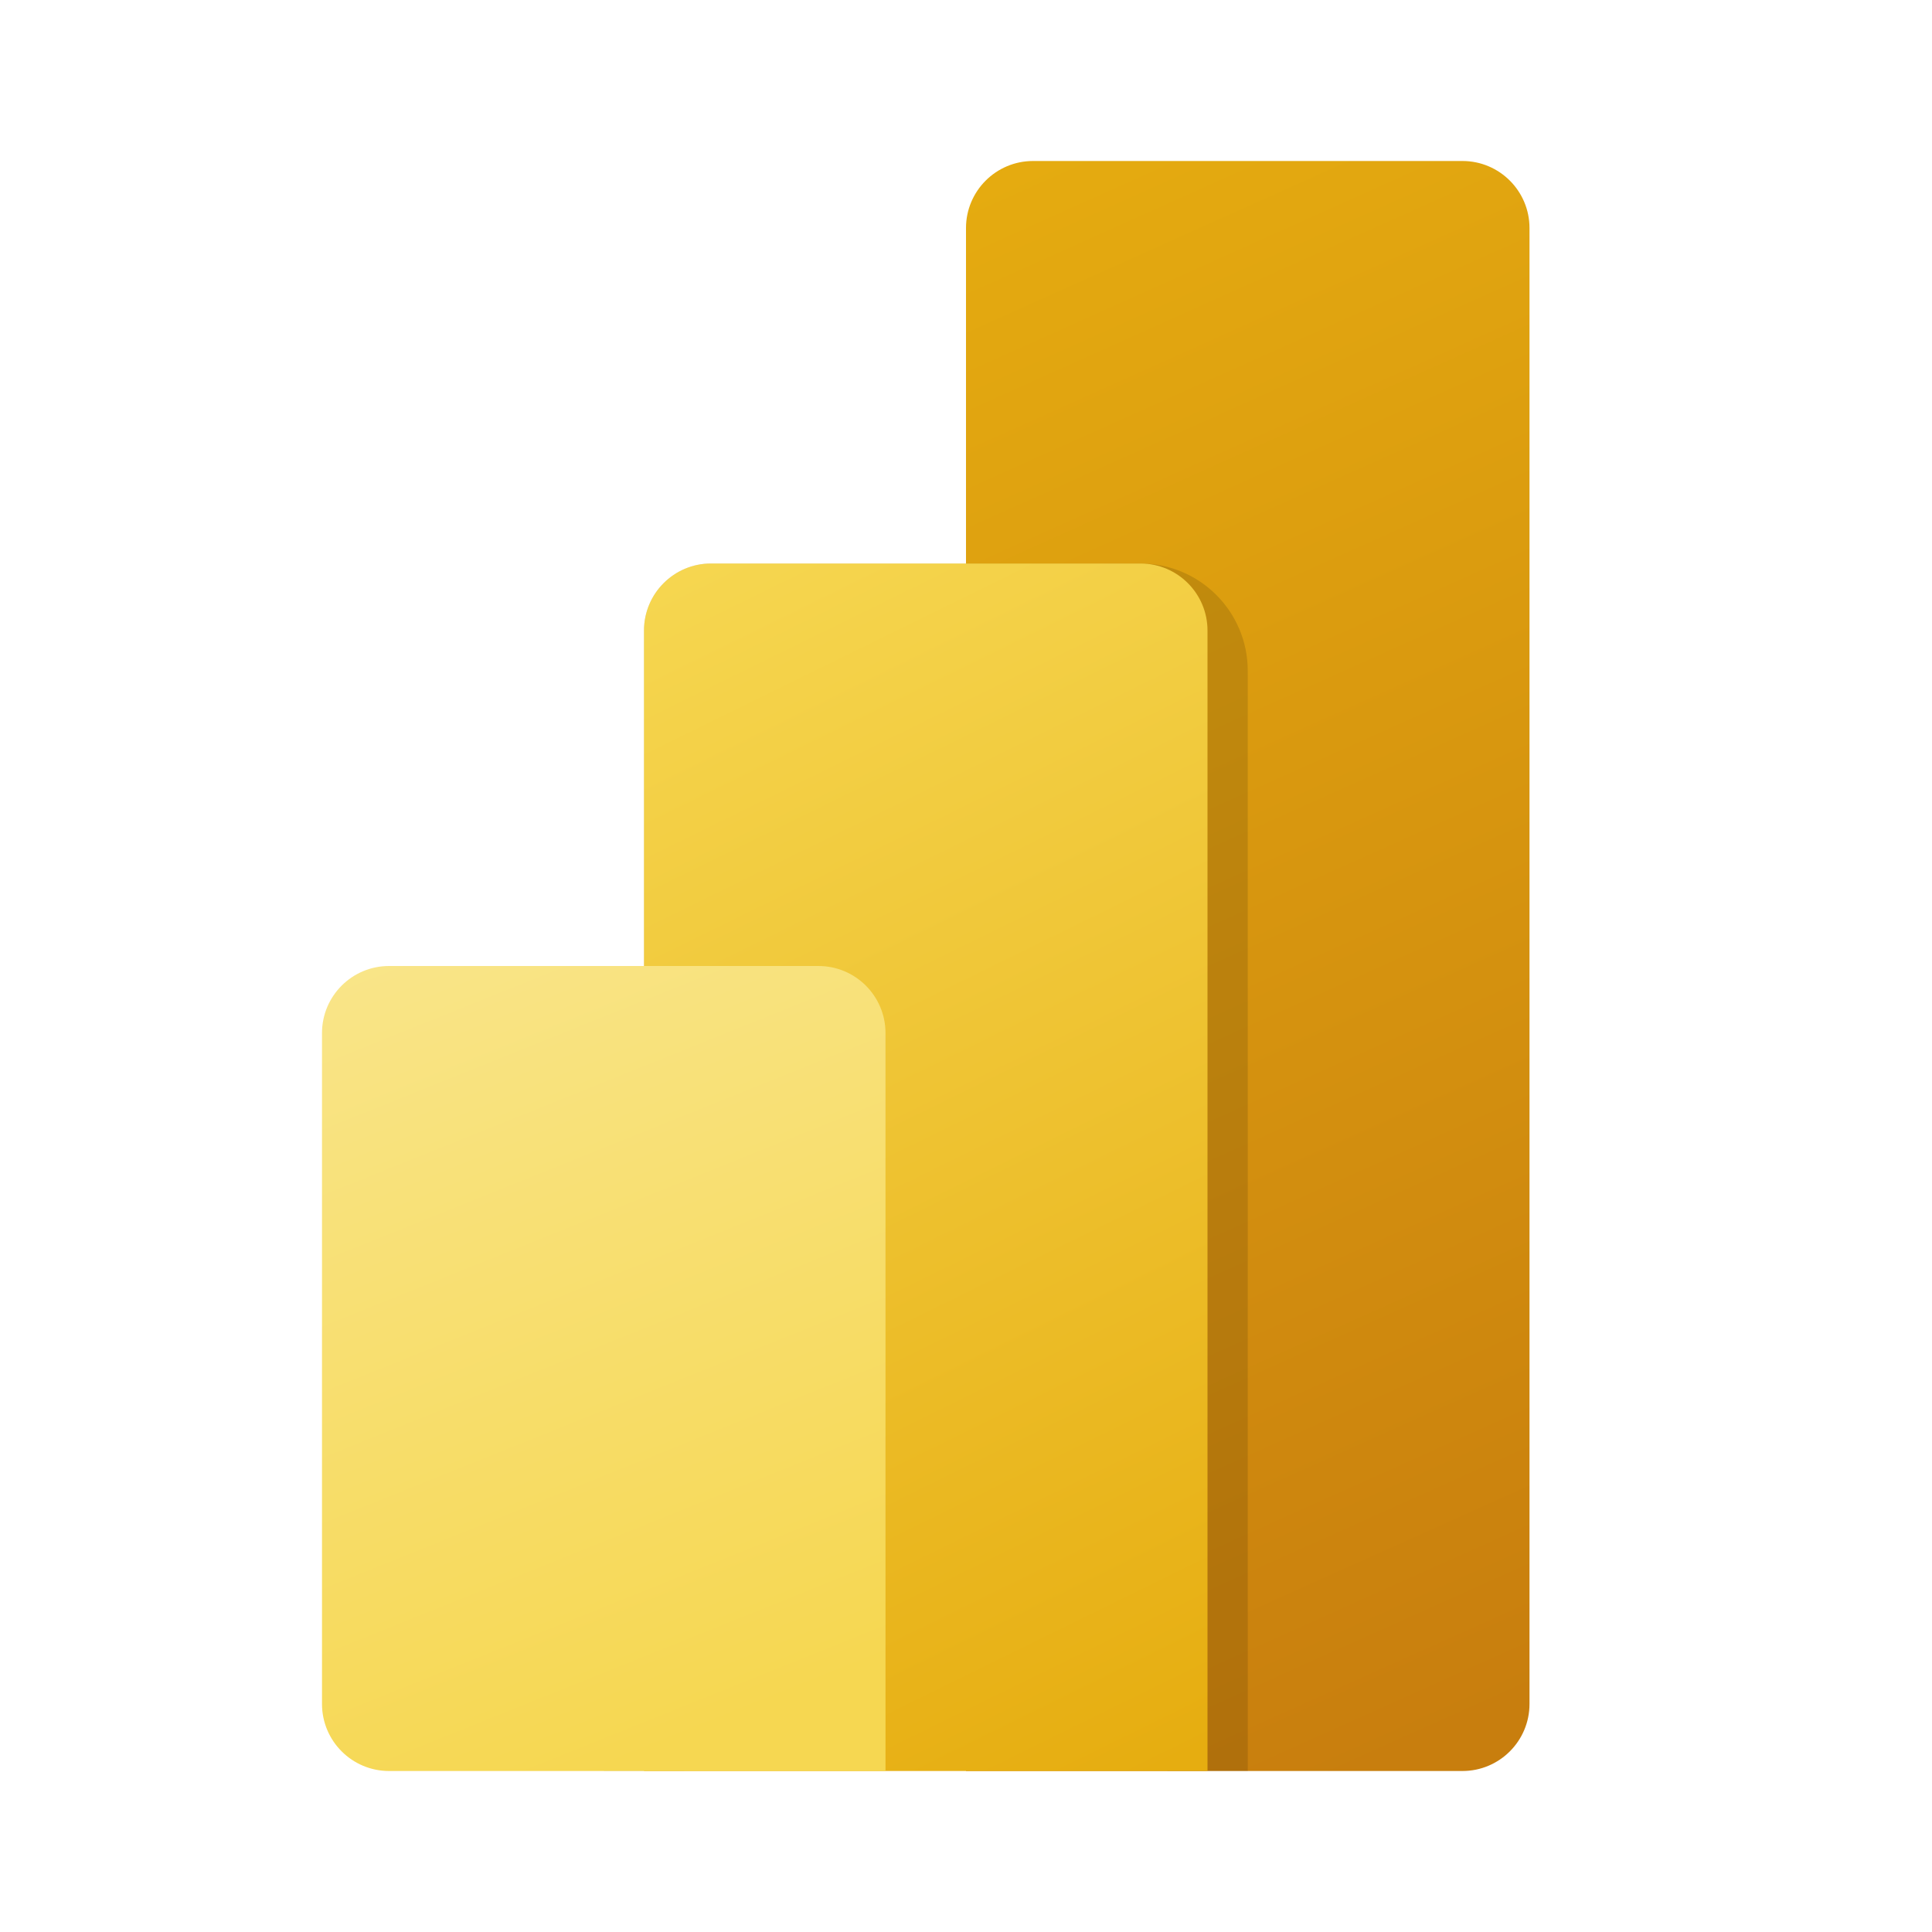
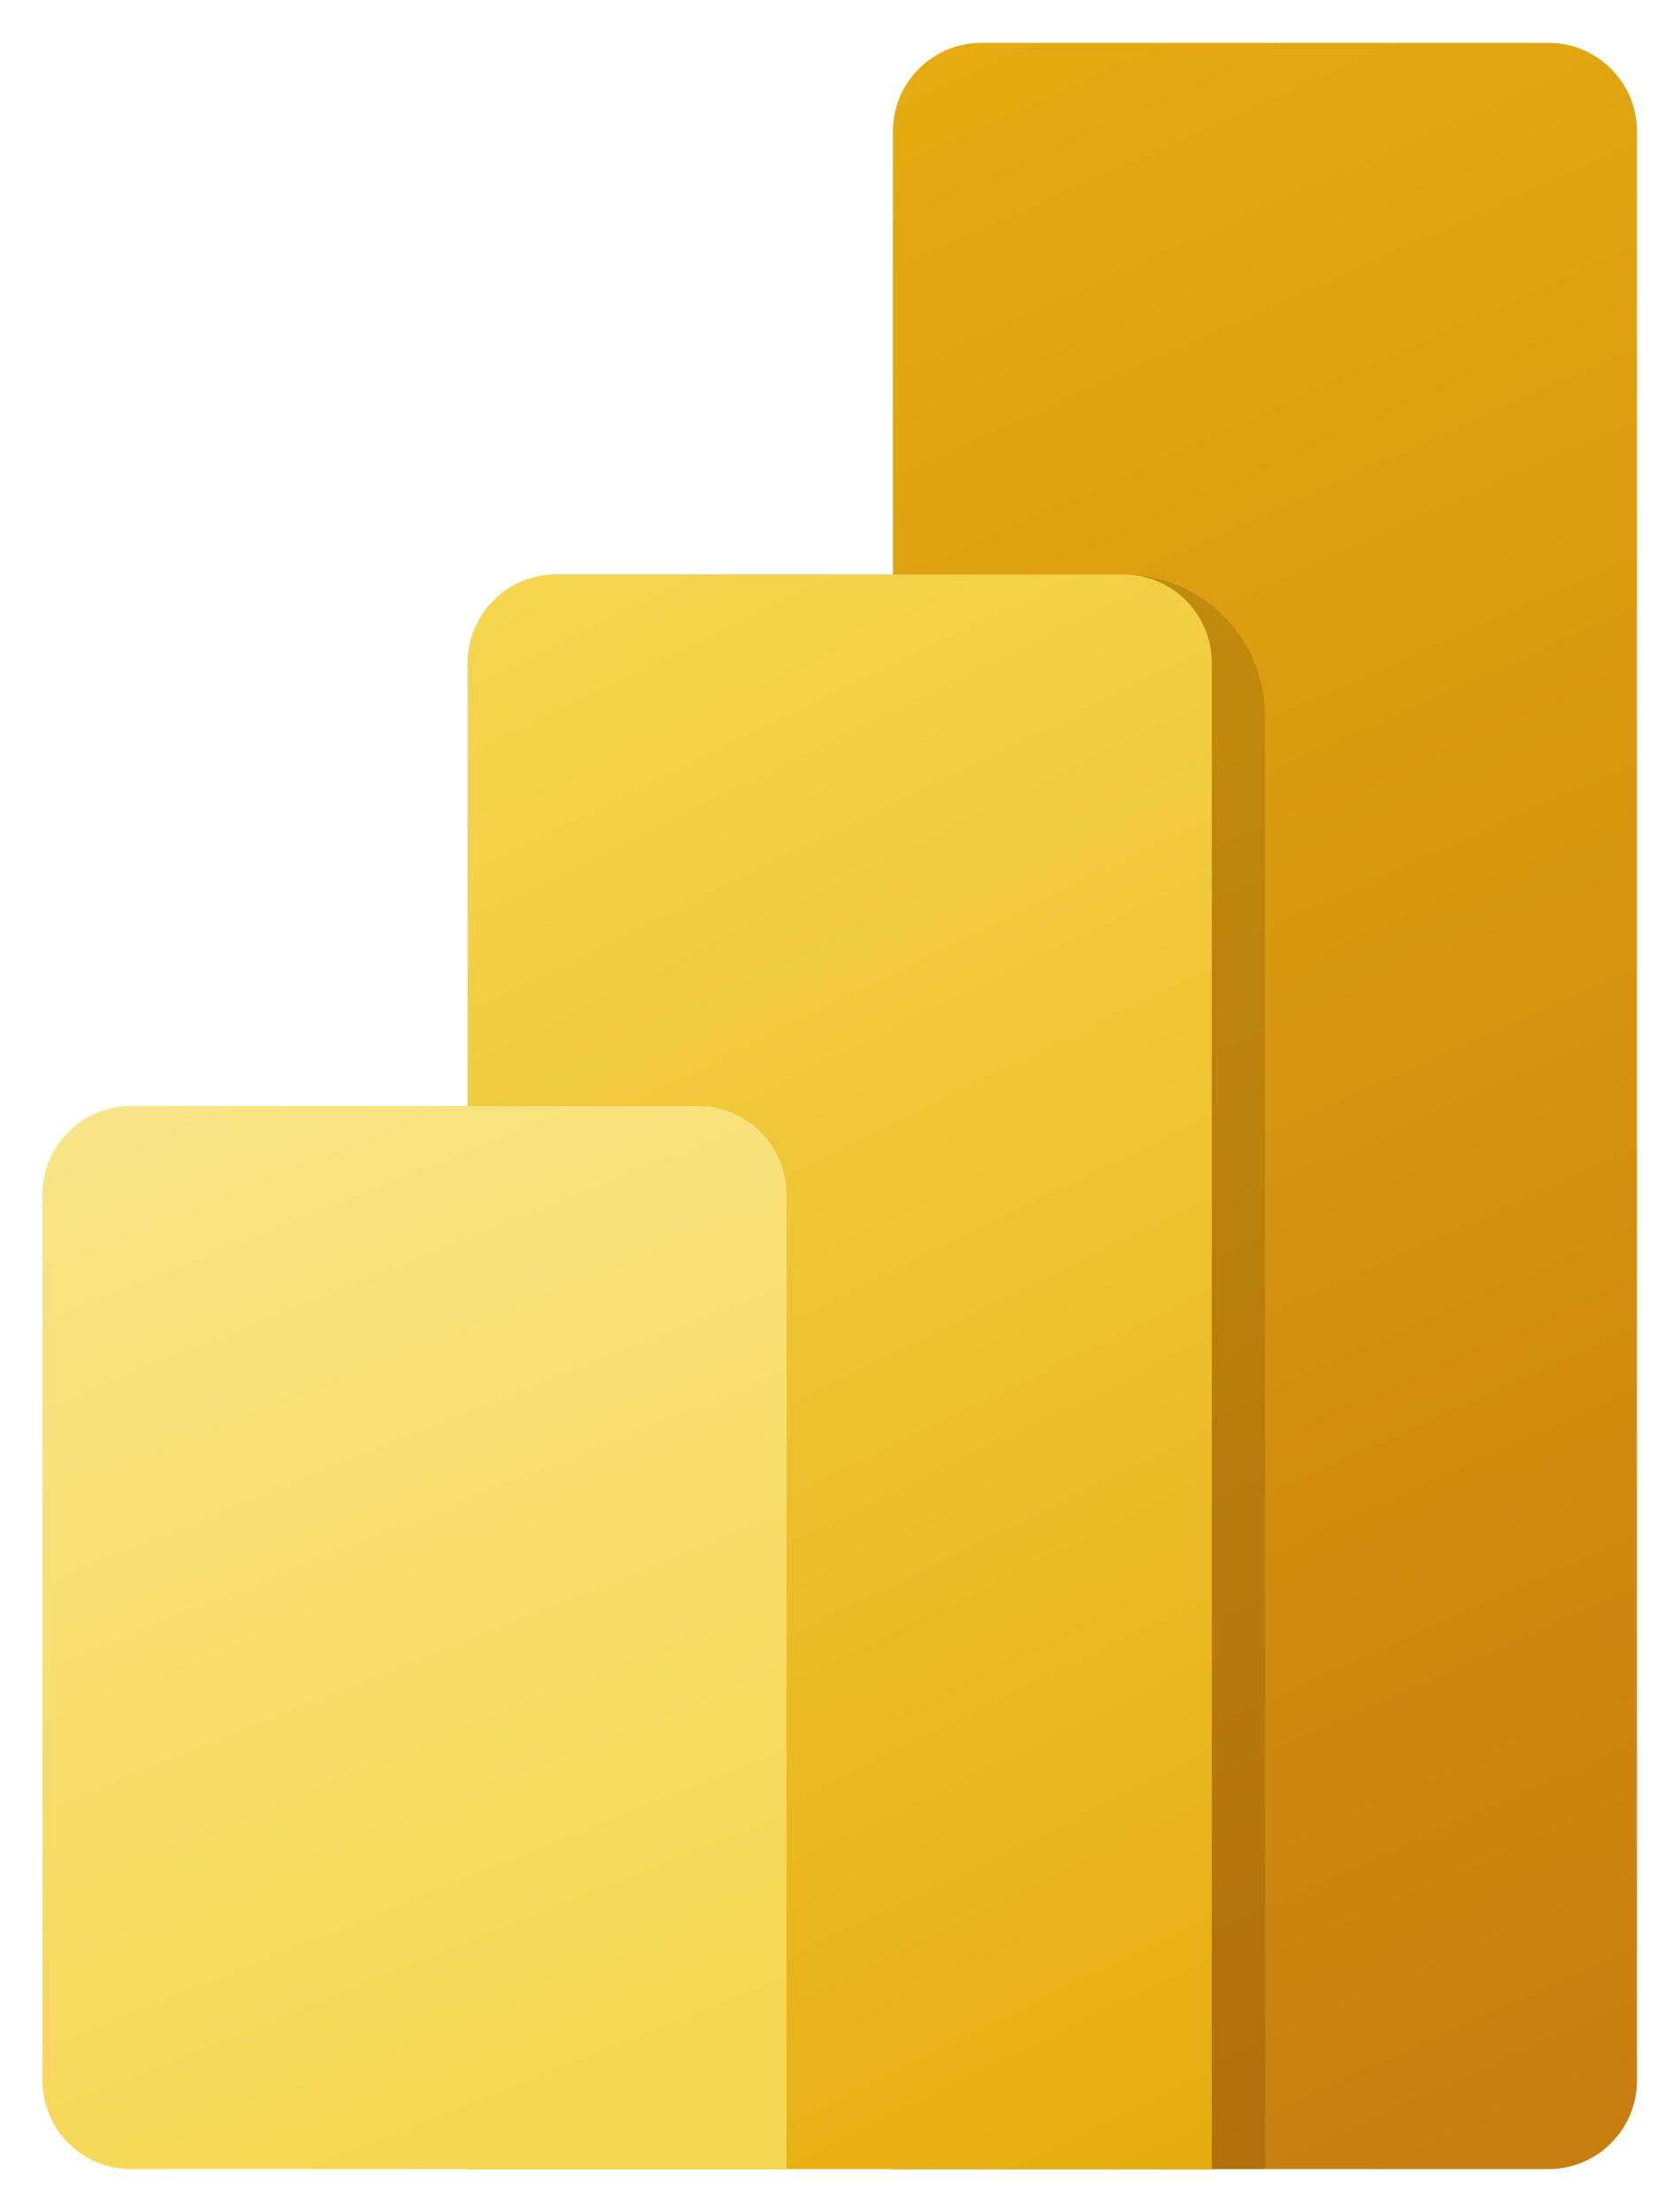
- <svg xmlns="http://www.w3.org/2000/svg" width="24" height="24" viewBox="0 0 24 24">
+ <svg xmlns="http://www.w3.org/2000/svg" viewBox="3.60 1.60 15.80 20.80" width="48.6" height="64">
  <path fill="url(#i9585e0-a)" d="M12.833 2a.833.833 0 0 0-.833.833V22h6.167c.46 0 .833-.373.833-.833V2.833A.833.833 0 0 0 18.167 2z" />
  <path fill="#000" fill-opacity=".5" d="M8.833 7A.833.833 0 0 0 8 7.833V12h-.5v10h1V8h5.667c.184 0 .333.15.333.333V22h1V8.333C15.5 7.597 14.903 7 14.167 7z" opacity=".25" />
  <path fill="url(#i9585e0-b)" d="M8.833 7A.833.833 0 0 0 8 7.833V22h7V7.833A.833.833 0 0 0 14.167 7z" />
  <path fill="url(#i9585e0-c)" d="M4.833 12a.833.833 0 0 0-.833.833v8.334c0 .46.373.833.833.833H11v-9.167a.833.833 0 0 0-.833-.833z" />
  <defs>
    <linearGradient id="i9585e0-a" x1="10.833" x2="19.35" y1="2" y2="20.956" gradientUnits="userSpaceOnUse">
      <stop stop-color="#E6AD10" />
      <stop offset="1" stop-color="#C87E0E" />
    </linearGradient>
    <linearGradient id="i9585e0-b" x1="7.999" x2="15.181" y1="7" y2="21.624" gradientUnits="userSpaceOnUse">
      <stop stop-color="#F6D751" />
      <stop offset="1" stop-color="#E6AD10" />
    </linearGradient>
    <linearGradient id="i9585e0-c" x1="3.999" x2="7.946" y1="12" y2="21.821" gradientUnits="userSpaceOnUse">
      <stop stop-color="#F9E589" />
      <stop offset="1" stop-color="#F6D751" />
    </linearGradient>
  </defs>
</svg>
